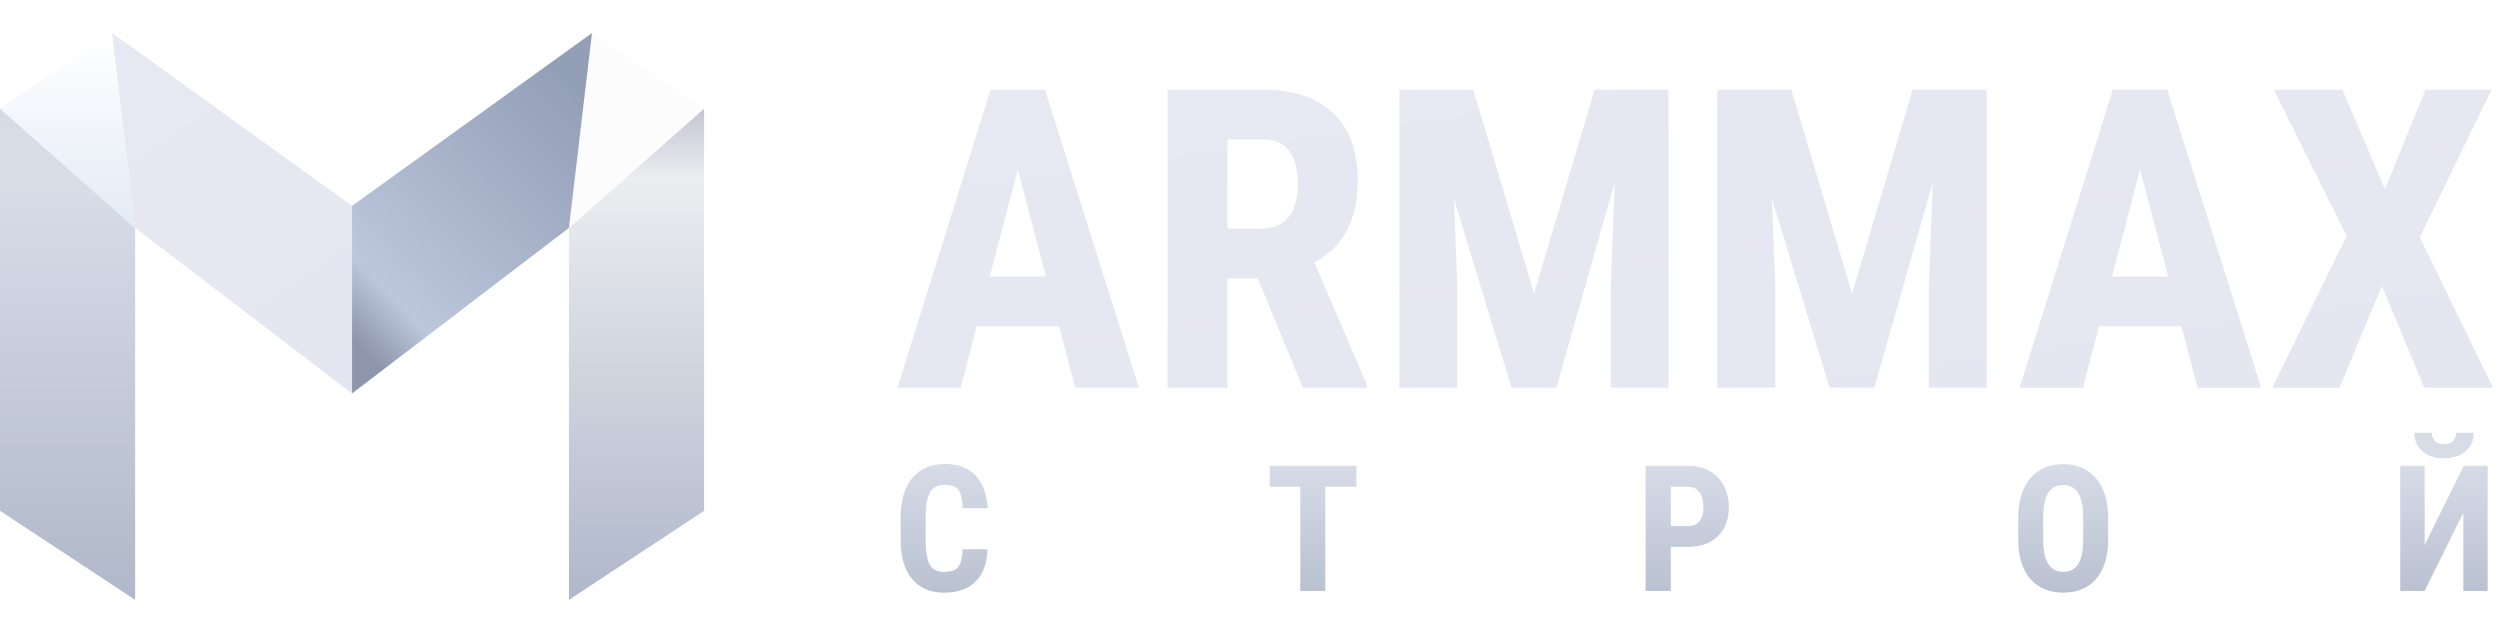
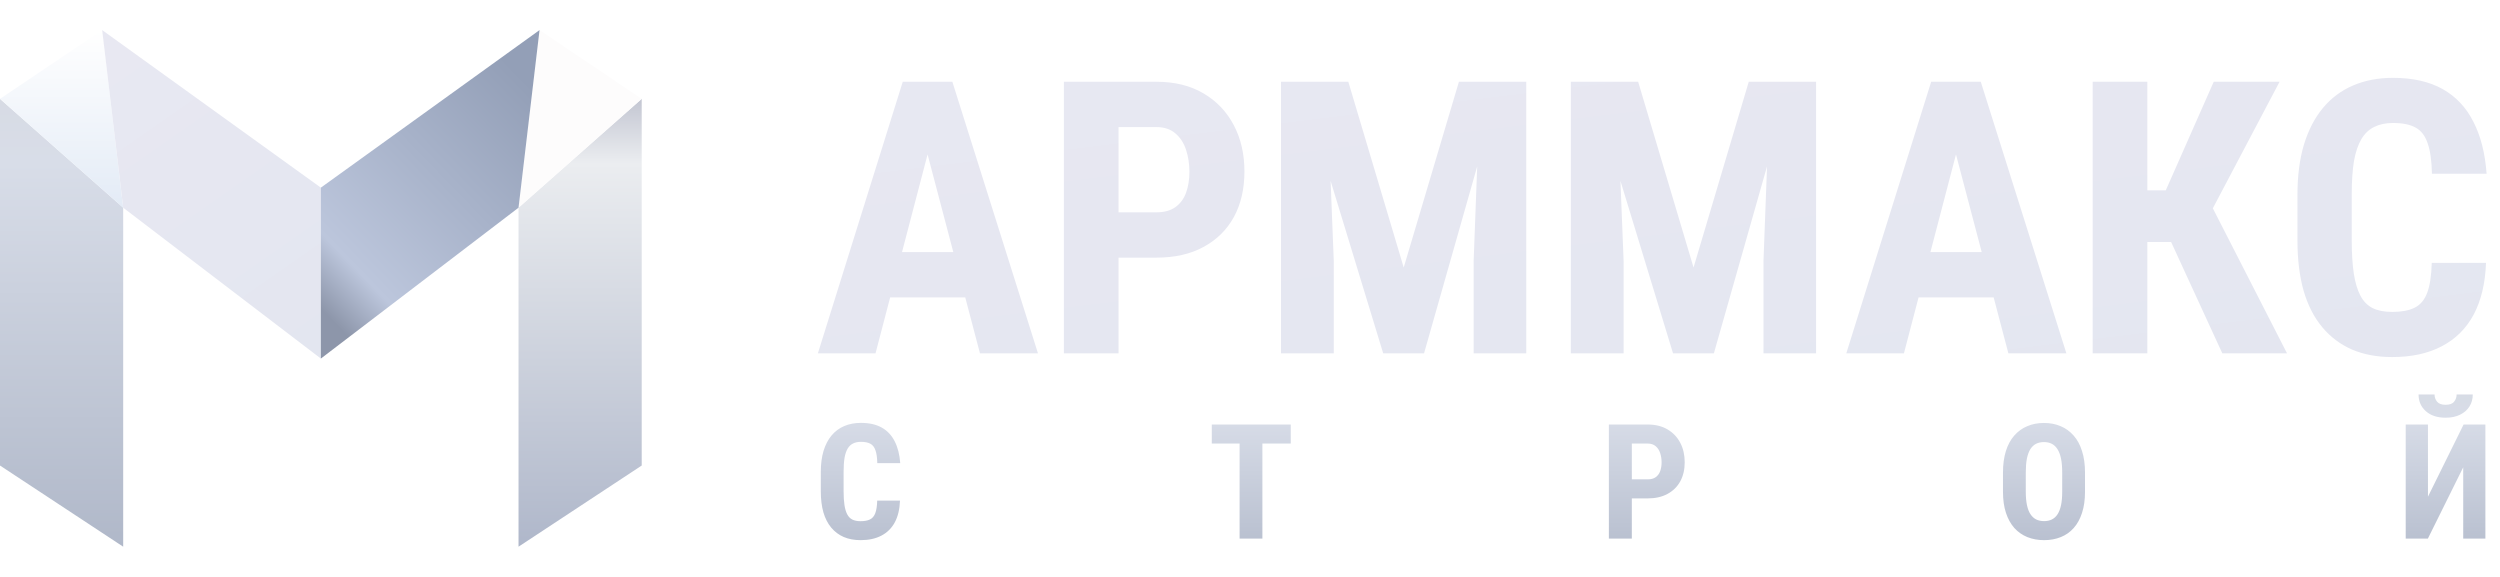
- <svg xmlns="http://www.w3.org/2000/svg" width="1193" height="302" viewBox="0 0 1193 302" fill="none">
-   <path d="M0 51.75L64.5 108.75V286.25L0 243.75V51.75Z" fill="url(#paint0_linear_38_61)" />
-   <path d="M53.5 15.75L0 51.75L64.5 108.75L53.5 15.75Z" fill="url(#paint1_linear_38_61)" />
-   <path d="M168 187.75L64.5 108.75L53.5 15.75L168 98.25V187.75Z" fill="url(#paint2_linear_38_61)" />
-   <path d="M336 51.75L271.5 108.75V286.25L336 243.75V51.75Z" fill="url(#paint3_linear_38_61)" />
+ <svg xmlns="http://www.w3.org/2000/svg" width="1309" height="302" viewBox="0 0 1309 302" fill="none">
+   <path d="M0 51.75L64.5 108.75V286.25L0 243.75V51.75Z" fill="url(#paint0_linear_40_16)" />
+   <path d="M53.5 15.75L0 51.75L64.5 108.75L53.5 15.75Z" fill="url(#paint1_linear_40_16)" />
+   <path d="M168 187.75L64.5 108.75L53.5 15.75L168 98.25V187.75Z" fill="url(#paint2_linear_40_16)" />
+   <path d="M336 51.75L271.5 108.75V286.25L336 243.75V51.75Z" fill="url(#paint3_linear_40_16)" />
  <path d="M282.5 15.75L336 51.75L271.5 108.75L282.5 15.75Z" fill="#FDFCFC" />
-   <path d="M168 187.75L271.5 108.75L282.5 15.75L168 98.25V187.75Z" fill="url(#paint4_linear_38_61)" />
-   <path d="M488.988 68.203L458.422 185H428.246L472.68 42.812H491.527L488.988 68.203ZM513.109 185L482.348 68.203L479.516 42.812H498.656L543.48 185H513.109ZM514.184 131.973V155.703H450.023V131.973H514.184ZM557.152 42.812H602.758C612.263 42.812 620.368 44.44 627.074 47.695C633.78 50.95 638.923 55.768 642.504 62.148C646.085 68.529 647.875 76.406 647.875 85.781C647.875 93.463 646.833 100.039 644.75 105.508C642.667 110.911 639.704 115.436 635.863 119.082C632.022 122.663 627.432 125.527 622.094 127.676L613.402 132.852H576.391L576.293 109.121H601.977C605.883 109.121 609.105 108.275 611.645 106.582C614.249 104.824 616.169 102.383 617.406 99.258C618.708 96.068 619.359 92.357 619.359 88.125C619.359 83.633 618.773 79.792 617.602 76.602C616.495 73.346 614.704 70.872 612.23 69.18C609.822 67.422 606.664 66.543 602.758 66.543H585.766V185H557.152V42.812ZM621.703 185L595.629 121.621L625.609 121.523L652.27 183.633V185H621.703ZM677.953 42.812H703.051L732.055 140.078L760.961 42.812H783.129L742.699 185H721.312L677.953 42.812ZM667.797 42.812H691.723L695.434 136.562V185H667.797V42.812ZM772.191 42.812H796.215V185H768.676V136.562L772.191 42.812ZM829.711 42.812H854.809L883.812 140.078L912.719 42.812H934.887L894.457 185H873.07L829.711 42.812ZM819.555 42.812H843.48L847.191 136.562V185H819.555V42.812ZM923.949 42.812H947.973V185H920.434V136.562L923.949 42.812ZM1024.54 68.203L993.969 185H963.793L1008.23 42.812H1027.07L1024.54 68.203ZM1048.66 185L1017.89 68.203L1015.06 42.812H1034.2L1079.03 185H1048.66ZM1049.73 131.973V155.703H985.57V131.973H1049.73ZM1117.8 42.812L1138.11 90.273L1157.45 42.812H1188.99L1154.71 113.223L1189.67 185H1156.86L1136.64 136.465L1116.43 185H1084.3L1119.85 112.637L1085.08 42.812H1117.8Z" fill="url(#paint5_linear_38_61)" />
-   <path d="M459.305 262.107H471.24C471.076 266.592 470.174 270.379 468.533 273.469C466.893 276.531 464.555 278.855 461.52 280.441C458.512 282.027 454.875 282.82 450.609 282.82C447.301 282.82 444.361 282.273 441.791 281.18C439.221 280.059 437.033 278.418 435.229 276.258C433.424 274.098 432.057 271.432 431.127 268.26C430.225 265.061 429.773 261.383 429.773 257.227V247.096C429.773 242.939 430.252 239.262 431.209 236.062C432.193 232.863 433.588 230.184 435.393 228.023C437.225 225.836 439.426 224.195 441.996 223.102C444.594 221.98 447.52 221.42 450.773 221.42C455.121 221.42 458.758 222.24 461.684 223.881C464.609 225.521 466.865 227.914 468.451 231.059C470.064 234.176 471.035 237.99 471.363 242.502H459.346C459.291 239.658 458.977 237.43 458.402 235.816C457.855 234.176 456.98 233.027 455.777 232.371C454.574 231.688 452.906 231.346 450.773 231.346C449.188 231.346 447.82 231.633 446.672 232.207C445.523 232.754 444.58 233.643 443.842 234.873C443.104 236.104 442.557 237.717 442.201 239.713C441.873 241.709 441.709 244.143 441.709 247.014V257.227C441.709 260.043 441.859 262.449 442.16 264.445C442.461 266.414 442.939 268.027 443.596 269.285C444.252 270.543 445.141 271.459 446.262 272.033C447.41 272.607 448.859 272.895 450.609 272.895C452.633 272.895 454.26 272.594 455.49 271.992C456.748 271.391 457.678 270.311 458.279 268.752C458.881 267.193 459.223 264.979 459.305 262.107ZM632.427 222.281V282H620.491V222.281H632.427ZM647.274 222.281V232.248H605.931V222.281H647.274ZM805.631 260.959H793.408V250.992H805.631C807.353 250.992 808.748 250.609 809.814 249.844C810.881 249.078 811.66 248.025 812.152 246.686C812.644 245.318 812.891 243.787 812.891 242.092C812.891 240.369 812.644 238.756 812.152 237.252C811.66 235.748 810.881 234.545 809.814 233.643C808.748 232.713 807.353 232.248 805.631 232.248H797.305V282H785.287V222.281H805.631C809.65 222.281 813.096 223.129 815.967 224.824C818.865 226.52 821.094 228.857 822.652 231.838C824.211 234.791 824.99 238.182 824.99 242.01C824.99 245.865 824.211 249.215 822.652 252.059C821.094 254.875 818.865 257.062 815.967 258.621C813.096 260.18 809.65 260.959 805.631 260.959ZM1006.03 247.506V257.473C1006.03 261.684 1005.51 265.375 1004.47 268.547C1003.46 271.691 1002.01 274.33 1000.12 276.463C998.263 278.568 996.007 280.154 993.354 281.221C990.729 282.287 987.817 282.82 984.618 282.82C981.419 282.82 978.493 282.287 975.841 281.221C973.216 280.154 970.946 278.568 969.032 276.463C967.145 274.33 965.682 271.691 964.643 268.547C963.604 265.375 963.085 261.684 963.085 257.473V247.506C963.085 243.186 963.591 239.412 964.602 236.186C965.614 232.932 967.077 230.225 968.991 228.064C970.905 225.877 973.175 224.236 975.8 223.143C978.425 222.021 981.337 221.461 984.536 221.461C987.735 221.461 990.647 222.021 993.272 223.143C995.897 224.236 998.167 225.877 1000.08 228.064C1001.99 230.225 1003.46 232.932 1004.47 236.186C1005.51 239.412 1006.03 243.186 1006.03 247.506ZM994.093 257.473V247.424C994.093 244.58 993.888 242.16 993.477 240.164C993.067 238.141 992.452 236.486 991.632 235.201C990.811 233.916 989.813 232.973 988.638 232.371C987.462 231.77 986.095 231.469 984.536 231.469C982.977 231.469 981.597 231.77 980.393 232.371C979.218 232.973 978.22 233.916 977.399 235.201C976.606 236.486 976.005 238.141 975.595 240.164C975.212 242.16 975.02 244.58 975.02 247.424V257.473C975.02 260.207 975.225 262.545 975.636 264.486C976.046 266.428 976.661 268.014 977.481 269.244C978.302 270.475 979.3 271.391 980.475 271.992C981.679 272.566 983.059 272.854 984.618 272.854C986.149 272.854 987.503 272.566 988.679 271.992C989.882 271.391 990.88 270.475 991.673 269.244C992.466 268.014 993.067 266.428 993.477 264.486C993.888 262.545 994.093 260.207 994.093 257.473ZM1157.04 260.057L1175.7 222.281H1187.11V282H1175.5V244.676L1157 282H1145.39V222.281H1157.04V260.057ZM1172.05 206.531H1180.5C1180.5 208.938 1179.92 211.057 1178.74 212.889C1177.59 214.693 1175.95 216.115 1173.82 217.154C1171.71 218.193 1169.21 218.713 1166.31 218.713C1161.94 218.713 1158.48 217.578 1155.94 215.309C1153.39 213.039 1152.12 210.113 1152.12 206.531H1160.49C1160.49 207.953 1160.93 209.211 1161.8 210.305C1162.68 211.398 1164.18 211.945 1166.31 211.945C1168.42 211.945 1169.89 211.398 1170.74 210.305C1171.62 209.211 1172.05 207.953 1172.05 206.531Z" fill="url(#paint6_linear_38_61)" />
+   <path d="M168 187.75L271.5 108.75L282.5 15.75L168 98.25V187.75Z" fill="url(#paint4_linear_40_16)" />
+   <path d="M488.988 68.203L458.422 185H428.246L472.68 42.812H491.527L488.988 68.203ZM513.109 185L482.348 68.203L479.516 42.812H498.656L543.48 185H513.109ZM514.184 131.973V155.703H450.023V131.973H514.184ZM605.492 134.902H576.391V111.172H605.492C609.594 111.172 612.914 110.26 615.453 108.438C617.992 106.615 619.848 104.108 621.02 100.918C622.191 97.663 622.777 94.017 622.777 89.981C622.777 85.879 622.191 82.038 621.02 78.457C619.848 74.876 617.992 72.012 615.453 69.863C612.914 67.65 609.594 66.543 605.492 66.543H585.668V185H557.055V42.812H605.492C615.062 42.812 623.266 44.831 630.102 48.867C637.003 52.904 642.309 58.47 646.02 65.566C649.73 72.598 651.586 80.671 651.586 89.785C651.586 98.965 649.73 106.94 646.02 113.711C642.309 120.417 637.003 125.625 630.102 129.336C623.266 133.047 615.062 134.902 605.492 134.902ZM680.883 42.812H705.98L734.984 140.078L763.891 42.812H786.059L745.629 185H724.242L680.883 42.812ZM670.727 42.812H694.652L698.363 136.562V185H670.727V42.812ZM775.121 42.812H799.145V185H771.605V136.562L775.121 42.812ZM832.641 42.812H857.738L886.742 140.078L915.648 42.812H937.816L897.387 185H876L832.641 42.812ZM822.484 42.812H846.41L850.121 136.562V185H822.484V42.812ZM926.879 42.812H950.902V185H923.363V136.562L926.879 42.812ZM1027.46 68.203L996.898 185H966.723L1011.16 42.812H1030L1027.46 68.203ZM1051.59 185L1020.82 68.203L1017.99 42.812H1037.13L1081.96 185H1051.59ZM1052.66 131.973V155.703H988.5V131.973H1052.66ZM1124.34 42.812V185H1095.73V42.812H1124.34ZM1193.58 42.812L1149.34 126.699H1117.8L1113.89 99.648H1134.01L1159.11 42.812H1193.58ZM1163.6 185L1134.5 121.719L1154.12 100.234L1197.48 185H1163.6ZM1273.27 137.637H1301.68C1301.29 148.314 1299.14 157.331 1295.24 164.688C1291.33 171.979 1285.77 177.513 1278.54 181.289C1271.38 185.065 1262.72 186.953 1252.56 186.953C1244.68 186.953 1237.69 185.651 1231.57 183.047C1225.45 180.378 1220.24 176.471 1215.94 171.328C1211.64 166.185 1208.39 159.837 1206.18 152.285C1204.03 144.668 1202.95 135.911 1202.95 126.016V101.895C1202.95 91.999 1204.09 83.242 1206.37 75.625C1208.71 68.008 1212.04 61.628 1216.33 56.484C1220.69 51.276 1225.93 47.37 1232.05 44.766C1238.24 42.096 1245.21 40.762 1252.95 40.762C1263.3 40.762 1271.96 42.715 1278.93 46.621C1285.9 50.527 1291.27 56.224 1295.04 63.711C1298.88 71.133 1301.2 80.215 1301.98 90.957H1273.36C1273.23 84.186 1272.48 78.88 1271.12 75.039C1269.82 71.133 1267.73 68.398 1264.87 66.836C1262 65.208 1258.03 64.394 1252.95 64.394C1249.18 64.394 1245.92 65.078 1243.19 66.445C1240.45 67.747 1238.21 69.863 1236.45 72.793C1234.69 75.723 1233.39 79.564 1232.54 84.316C1231.76 89.069 1231.37 94.863 1231.37 101.699V126.016C1231.37 132.721 1231.73 138.451 1232.45 143.203C1233.16 147.891 1234.3 151.732 1235.86 154.727C1237.43 157.721 1239.54 159.902 1242.21 161.27C1244.95 162.637 1248.4 163.32 1252.56 163.32C1257.38 163.32 1261.25 162.604 1264.18 161.172C1267.18 159.74 1269.39 157.168 1270.82 153.457C1272.26 149.746 1273.07 144.473 1273.27 137.637Z" fill="url(#paint5_linear_40_16)" />
+   <path d="M459.305 262.107H471.24C471.076 266.592 470.174 270.379 468.533 273.469C466.893 276.531 464.555 278.855 461.52 280.441C458.512 282.027 454.875 282.82 450.609 282.82C447.301 282.82 444.361 282.273 441.791 281.18C439.221 280.059 437.033 278.418 435.229 276.258C433.424 274.098 432.057 271.432 431.127 268.26C430.225 265.061 429.773 261.383 429.773 257.227V247.096C429.773 242.939 430.252 239.262 431.209 236.062C432.193 232.863 433.588 230.184 435.393 228.023C437.225 225.836 439.426 224.195 441.996 223.102C444.594 221.98 447.52 221.42 450.773 221.42C455.121 221.42 458.758 222.24 461.684 223.881C464.609 225.521 466.865 227.914 468.451 231.059C470.064 234.176 471.035 237.99 471.363 242.502H459.346C459.291 239.658 458.977 237.43 458.402 235.816C457.855 234.176 456.98 233.027 455.777 232.371C454.574 231.688 452.906 231.346 450.773 231.346C449.188 231.346 447.82 231.633 446.672 232.207C445.523 232.754 444.58 233.643 443.842 234.873C443.104 236.104 442.557 237.717 442.201 239.713C441.873 241.709 441.709 244.143 441.709 247.014V257.227C441.709 260.043 441.859 262.449 442.16 264.445C442.461 266.414 442.939 268.027 443.596 269.285C444.252 270.543 445.141 271.459 446.262 272.033C447.41 272.607 448.859 272.895 450.609 272.895C452.633 272.895 454.26 272.594 455.49 271.992C456.748 271.391 457.678 270.311 458.279 268.752C458.881 267.193 459.223 264.979 459.305 262.107ZM660.987 222.281V282H649.051V222.281H660.987ZM675.834 222.281V232.248H634.491V222.281H675.834ZM862.751 260.959H850.528V250.992H862.751C864.473 250.992 865.868 250.609 866.934 249.844C868.001 249.078 868.78 248.025 869.272 246.686C869.764 245.318 870.011 243.787 870.011 242.092C870.011 240.369 869.764 238.756 869.272 237.252C868.78 235.748 868.001 234.545 866.934 233.643C865.868 232.713 864.473 232.248 862.751 232.248H854.425V282H842.407V222.281H862.751C866.77 222.281 870.216 223.129 873.087 224.824C875.985 226.52 878.214 228.857 879.772 231.838C881.331 234.791 882.11 238.182 882.11 242.01C882.11 245.865 881.331 249.215 879.772 252.059C878.214 254.875 875.985 257.062 873.087 258.621C870.216 260.18 866.77 260.959 862.751 260.959ZM1091.71 247.506V257.473C1091.71 261.684 1091.19 265.375 1090.15 268.547C1089.14 271.691 1087.69 274.33 1085.8 276.463C1083.94 278.568 1081.69 280.154 1079.03 281.221C1076.41 282.287 1073.5 282.82 1070.3 282.82C1067.1 282.82 1064.17 282.287 1061.52 281.221C1058.9 280.154 1056.63 278.568 1054.71 276.463C1052.83 274.33 1051.36 271.691 1050.32 268.547C1049.28 265.375 1048.76 261.684 1048.76 257.473V247.506C1048.76 243.186 1049.27 239.412 1050.28 236.186C1051.29 232.932 1052.76 230.225 1054.67 228.064C1056.59 225.877 1058.85 224.236 1061.48 223.143C1064.1 222.021 1067.02 221.461 1070.22 221.461C1073.42 221.461 1076.33 222.021 1078.95 223.143C1081.58 224.236 1083.85 225.877 1085.76 228.064C1087.68 230.225 1089.14 232.932 1090.15 236.186C1091.19 239.412 1091.71 243.186 1091.71 247.506ZM1079.77 257.473V247.424C1079.77 244.58 1079.57 242.16 1079.16 240.164C1078.75 238.141 1078.13 236.486 1077.31 235.201C1076.49 233.916 1075.49 232.973 1074.32 232.371C1073.14 231.77 1071.77 231.469 1070.22 231.469C1068.66 231.469 1067.28 231.77 1066.07 232.371C1064.9 232.973 1063.9 233.916 1063.08 235.201C1062.29 236.486 1061.68 238.141 1061.27 240.164C1060.89 242.16 1060.7 244.58 1060.7 247.424V257.473C1060.7 260.207 1060.91 262.545 1061.32 264.486C1061.73 266.428 1062.34 268.014 1063.16 269.244C1063.98 270.475 1064.98 271.391 1066.16 271.992C1067.36 272.566 1068.74 272.854 1070.3 272.854C1071.83 272.854 1073.18 272.566 1074.36 271.992C1075.56 271.391 1076.56 270.475 1077.35 269.244C1078.15 268.014 1078.75 266.428 1079.16 264.486C1079.57 262.545 1079.77 260.207 1079.77 257.473ZM1271.28 260.057L1289.94 222.281H1301.35V282H1289.74V244.676L1271.24 282H1259.63V222.281H1271.28V260.057ZM1286.29 206.531H1294.74C1294.74 208.938 1294.16 211.057 1292.98 212.889C1291.83 214.693 1290.19 216.115 1288.06 217.154C1285.95 218.193 1283.45 218.713 1280.55 218.713C1276.18 218.713 1272.72 217.578 1270.18 215.309C1267.63 213.039 1266.36 210.113 1266.36 206.531H1274.73C1274.73 207.953 1275.17 209.211 1276.04 210.305C1276.92 211.398 1278.42 211.945 1280.55 211.945C1282.66 211.945 1284.13 211.398 1284.98 210.305C1285.86 209.211 1286.29 207.953 1286.29 206.531Z" fill="url(#paint6_linear_40_16)" />
  <defs>
-     <linearGradient id="paint0_linear_38_61" x1="32.25" y1="51.75" x2="32.25" y2="286.25" gradientUnits="userSpaceOnUse">
+     <linearGradient id="paint0_linear_40_16" x1="32.25" y1="51.75" x2="32.25" y2="286.25" gradientUnits="userSpaceOnUse">
      <stop stop-color="#D7DBE4" />
      <stop offset="0.144" stop-color="#D8DDE8" />
      <stop offset="1" stop-color="#B0B8C9" />
    </linearGradient>
-     <linearGradient id="paint1_linear_38_61" x1="32.25" y1="15.75" x2="32.25" y2="108.75" gradientUnits="userSpaceOnUse">
+     <linearGradient id="paint1_linear_40_16" x1="32.25" y1="15.75" x2="32.25" y2="108.75" gradientUnits="userSpaceOnUse">
      <stop stop-color="white" />
      <stop offset="1" stop-color="#E3EBF6" />
    </linearGradient>
-     <linearGradient id="paint2_linear_38_61" x1="54" y1="24.25" x2="168" y2="187.75" gradientUnits="userSpaceOnUse">
+     <linearGradient id="paint2_linear_40_16" x1="54" y1="24.25" x2="168" y2="187.75" gradientUnits="userSpaceOnUse">
      <stop stop-color="#E8E8F2" />
      <stop offset="1" stop-color="#E3E6F0" />
    </linearGradient>
-     <linearGradient id="paint3_linear_38_61" x1="303.75" y1="51.75" x2="303.75" y2="286.25" gradientUnits="userSpaceOnUse">
+     <linearGradient id="paint3_linear_40_16" x1="303.75" y1="51.75" x2="303.75" y2="286.25" gradientUnits="userSpaceOnUse">
      <stop stop-color="#C3C6D2" />
      <stop offset="0.144" stop-color="#EBEDF0" />
      <stop offset="1" stop-color="#AFB7CA" />
    </linearGradient>
-     <linearGradient id="paint4_linear_38_61" x1="283" y1="50.25" x2="168" y2="161.75" gradientUnits="userSpaceOnUse">
+     <linearGradient id="paint4_linear_40_16" x1="283" y1="50.25" x2="168" y2="161.75" gradientUnits="userSpaceOnUse">
      <stop stop-color="#939FB7" />
      <stop offset="0.827" stop-color="#BCC6DC" />
      <stop offset="1" stop-color="#8D96AA" />
    </linearGradient>
-     <linearGradient id="paint5_linear_38_61" x1="429.349" y1="11.564" x2="475.241" y2="335.64" gradientUnits="userSpaceOnUse">
+     <linearGradient id="paint5_linear_40_16" x1="429.856" y1="11.564" x2="469.912" y2="337.211" gradientUnits="userSpaceOnUse">
      <stop stop-color="#E8E8F2" />
      <stop offset="1" stop-color="#E3E6F0" />
    </linearGradient>
-     <linearGradient id="paint6_linear_38_61" x1="809.5" y1="204" x2="809.5" y2="302" gradientUnits="userSpaceOnUse">
+     <linearGradient id="paint6_linear_40_16" x1="867.016" y1="204" x2="867.016" y2="302" gradientUnits="userSpaceOnUse">
      <stop stop-color="#D7DBE4" />
      <stop offset="0.144" stop-color="#D8DDE8" />
      <stop offset="1" stop-color="#B0B8C9" />
    </linearGradient>
  </defs>
</svg>
